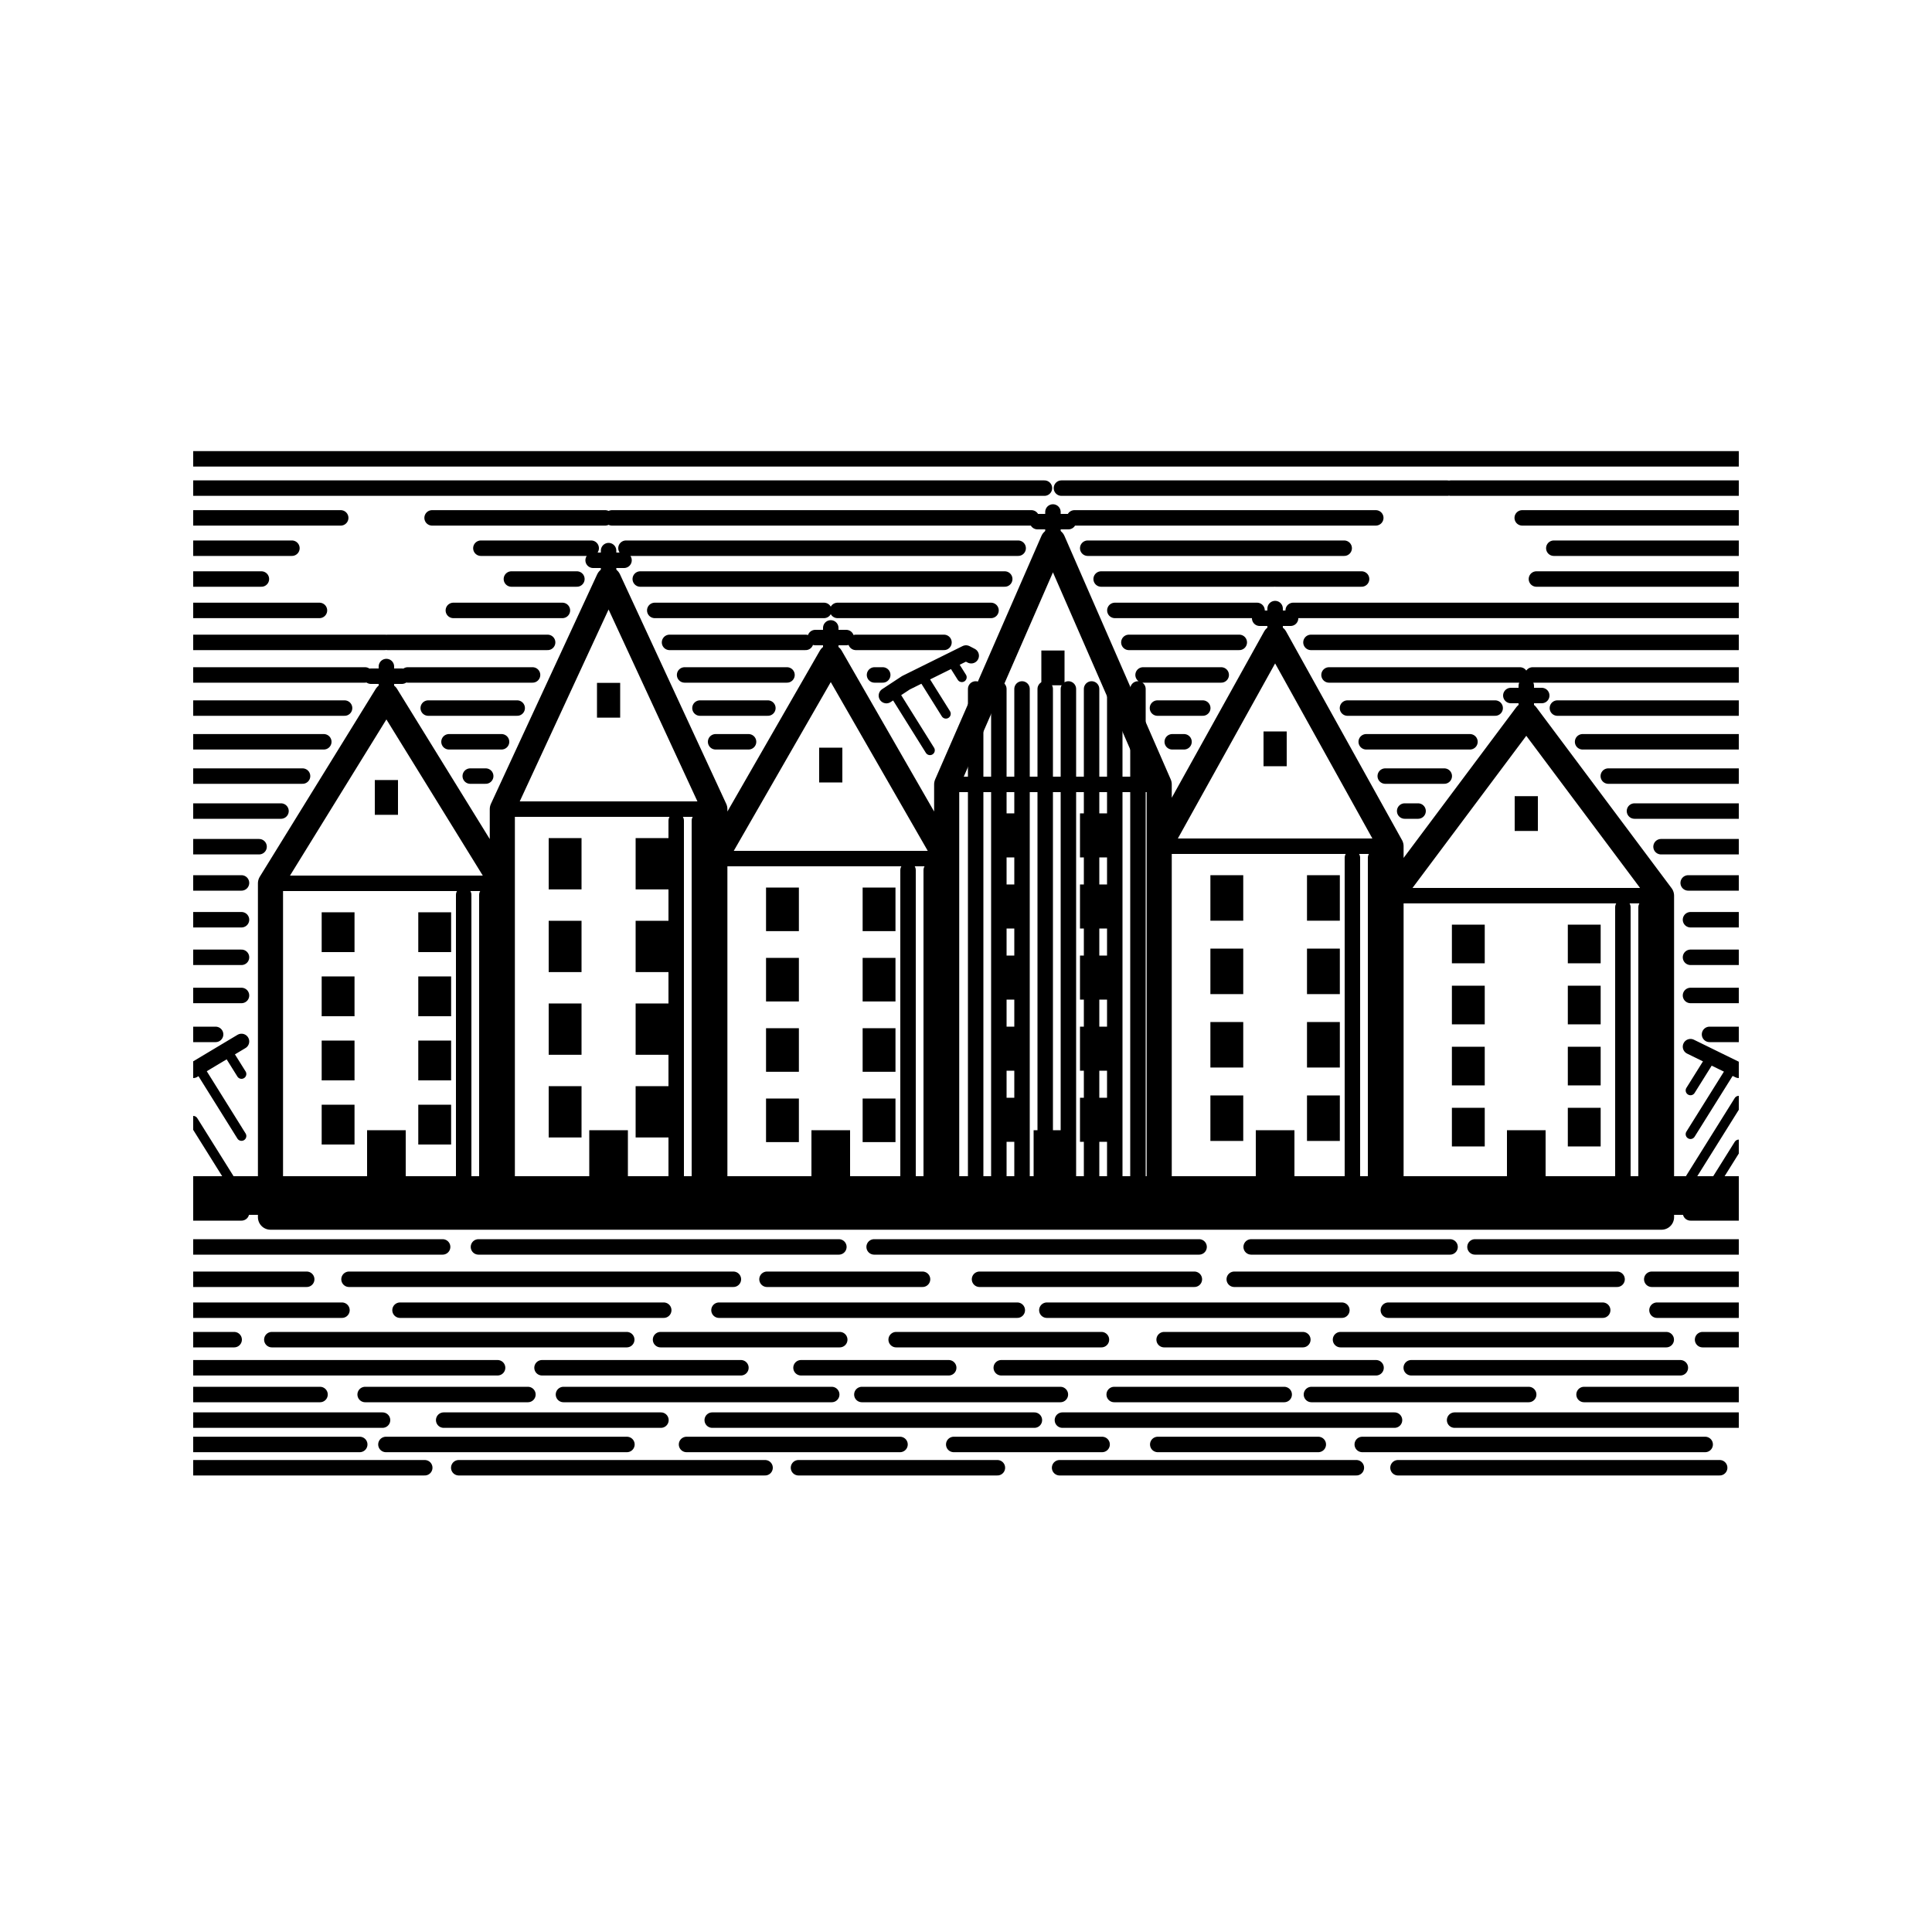
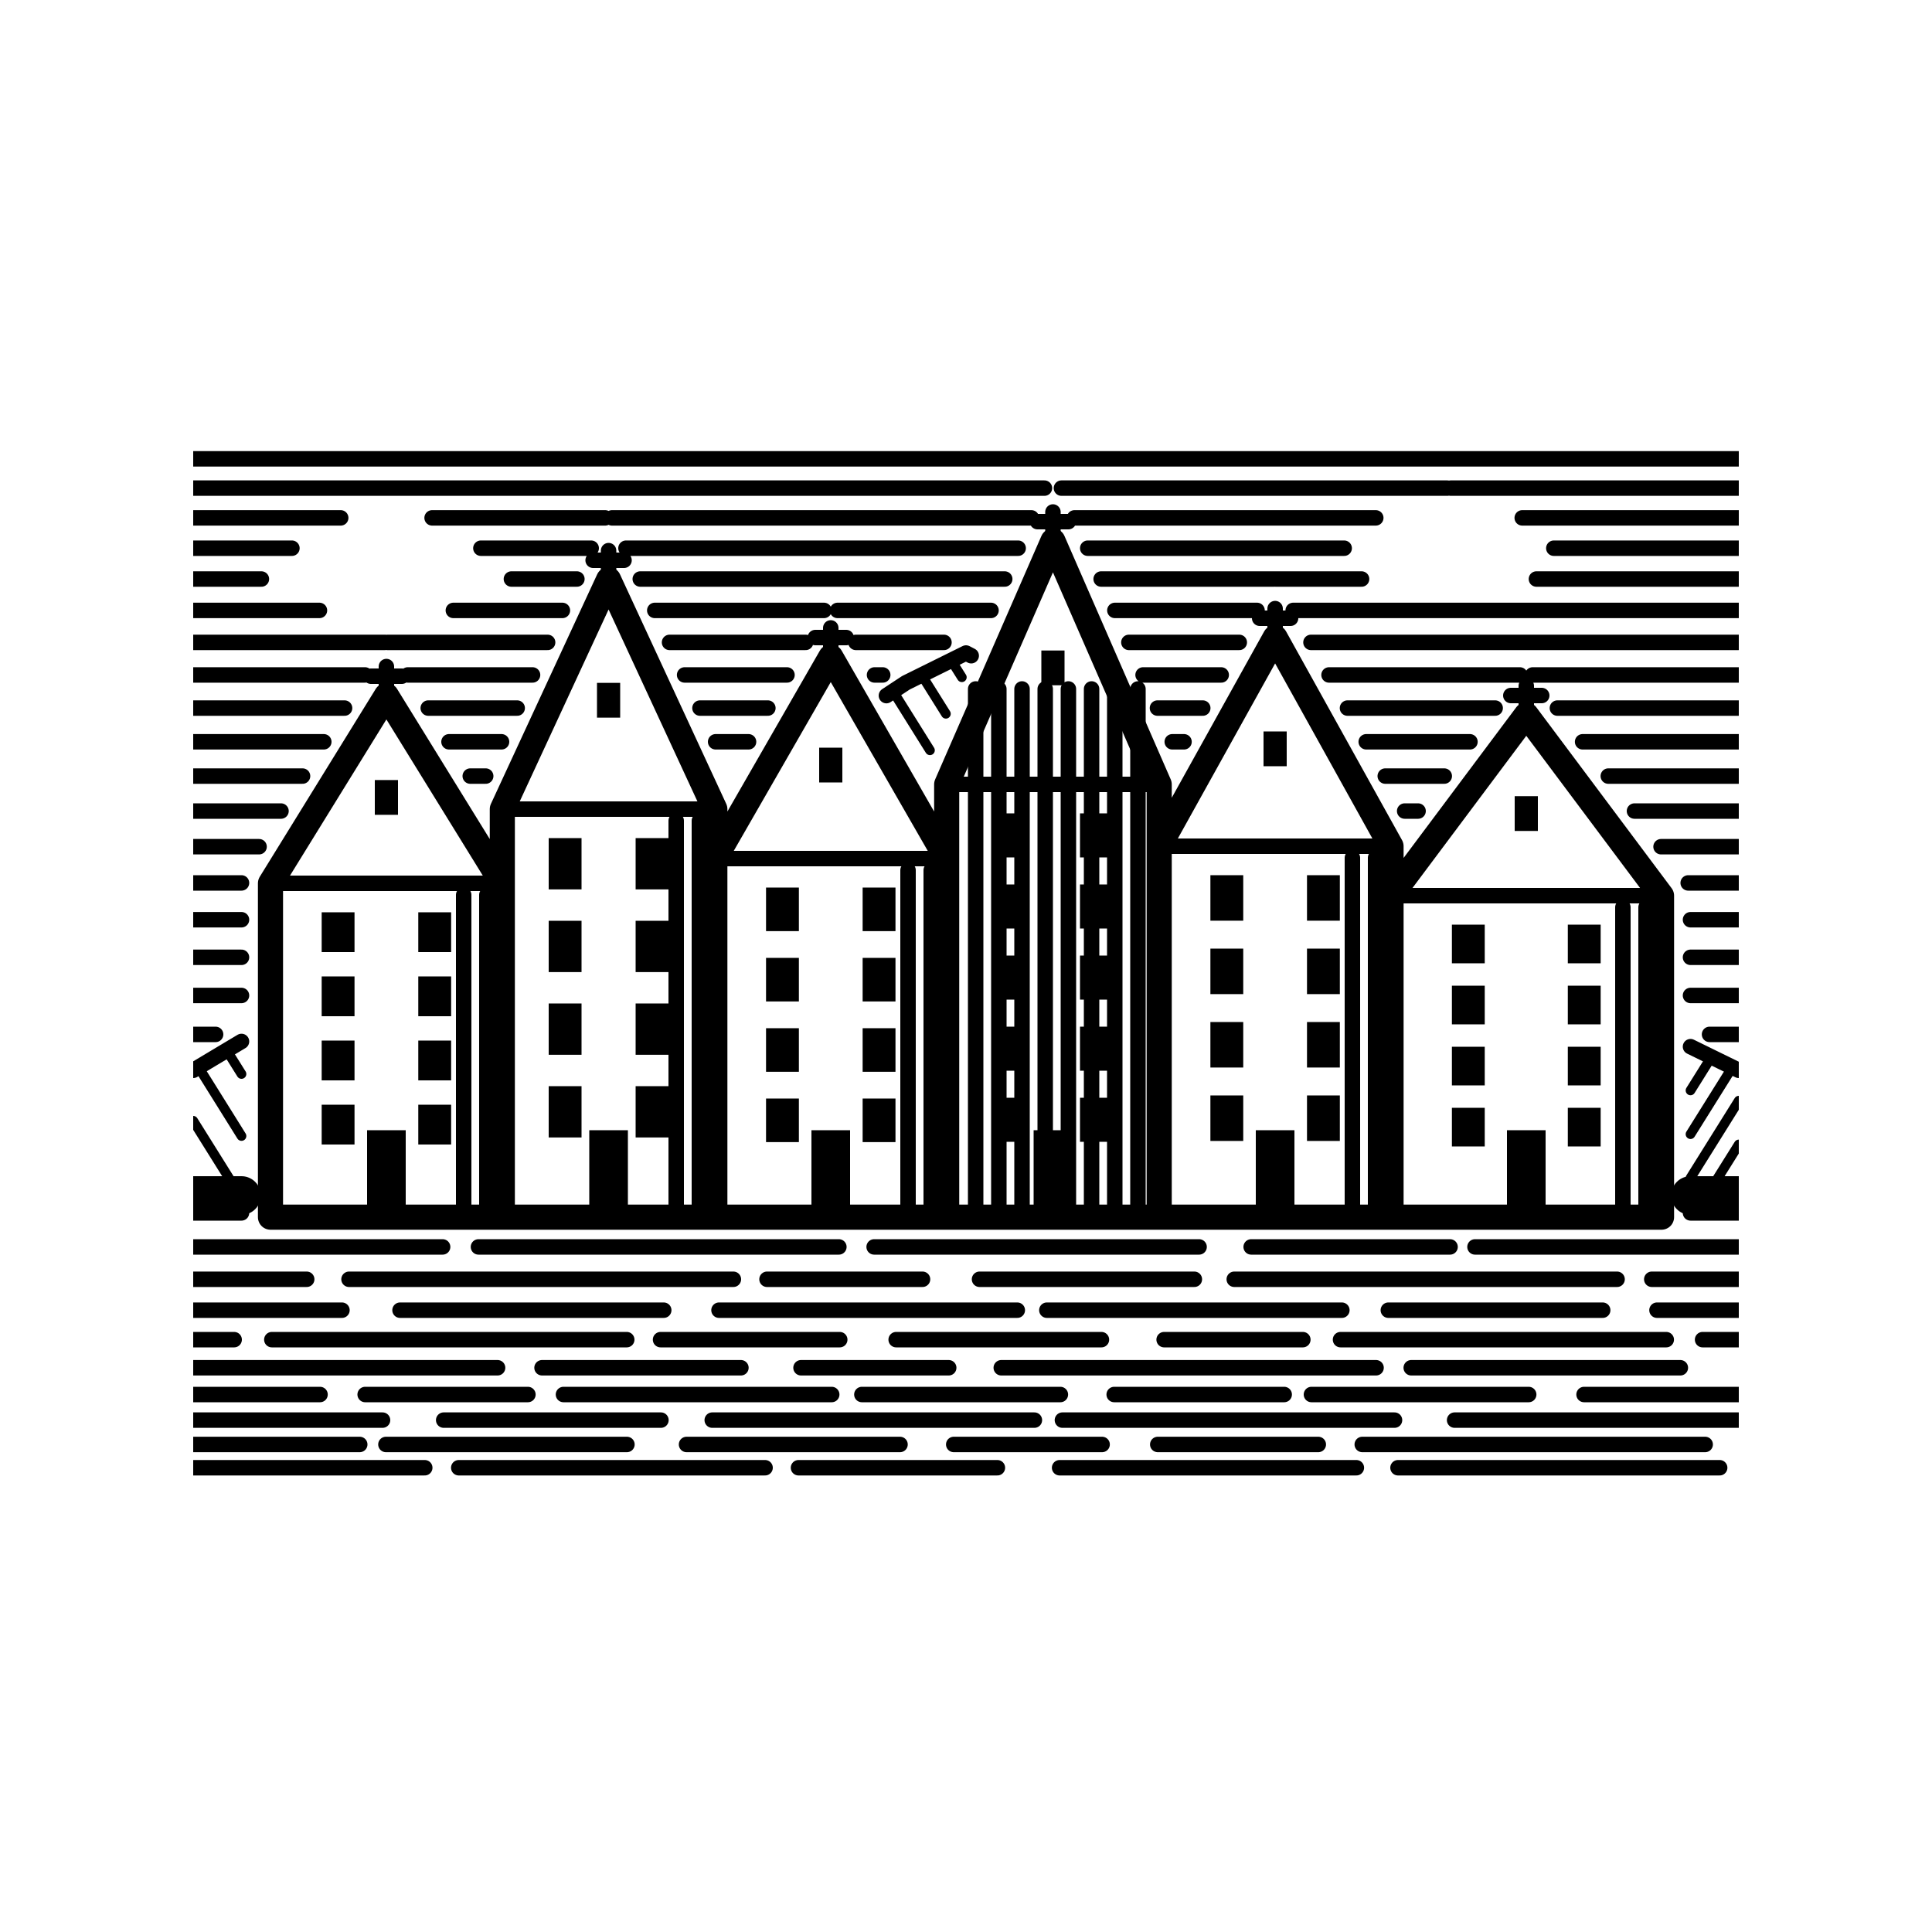
<svg xmlns="http://www.w3.org/2000/svg" viewBox="0 0 200 200">
  <defs>
    <clipPath id="w">
      <path d="M20 46L180 46L180 154L20 154Z" />
    </clipPath>
  </defs>
  <g clip-path="url(#w)" fill="none" stroke="#000" stroke-linecap="round" stroke-linejoin="round">
    <path d="M33.3 94.44L36.7 94.44L36.7 98.56L33.3 98.56ZM43.3 94.44L46.7 94.44L46.7 98.56L43.3 98.56ZM33.3 101.08L36.7 101.08L36.7 105.2L33.3 105.2ZM43.3 101.08L46.7 101.08L46.7 105.2L43.3 105.2ZM33.3 107.72L36.7 107.72L36.7 111.84L33.3 111.84ZM43.3 107.72L46.7 107.72L46.7 111.84L43.3 111.84ZM33.3 114.36L36.7 114.36L36.7 118.48L33.3 118.48ZM43.3 114.36L46.7 114.36L46.7 118.48L43.3 118.48ZM38 117L42 117L42 126L38 126ZM38.8 80.75L41.2 80.75L41.2 84.35L38.8 84.35ZM56.8 86.76L60.2 86.76L60.2 92.07L56.8 92.07ZM65.8 86.76L69.2 86.76L69.2 92.07L65.8 92.07ZM56.8 95.32L60.2 95.32L60.2 100.63L56.8 100.63ZM65.8 95.32L69.2 95.32L69.2 100.63L65.8 100.63ZM56.8 103.88L60.2 103.88L60.2 109.19L56.8 109.19ZM65.8 103.88L69.2 103.88L69.2 109.19L65.8 109.19ZM56.8 112.44L60.2 112.44L60.2 117.75L56.8 117.75ZM65.8 112.44L69.2 112.44L69.2 117.75L65.8 117.75ZM61 117L65 117L65 126L61 126ZM61.8 70.69L64.2 70.69L64.2 74.29L61.8 74.29ZM79.3 91.88L82.7 91.88L82.7 96.39L79.3 96.39ZM89.3 91.88L92.7 91.88L92.7 96.39L89.3 96.39ZM79.3 99.16L82.7 99.16L82.7 103.67L79.3 103.67ZM89.3 99.16L92.7 99.16L92.7 103.67L89.3 103.67ZM79.3 106.44L82.7 106.44L82.7 110.95L79.3 110.95ZM89.3 106.44L92.7 106.44L92.7 110.95L89.3 110.95ZM79.3 113.72L82.7 113.72L82.7 118.23L79.3 118.23ZM89.3 113.72L92.7 113.72L92.7 118.23L89.3 118.23ZM84 117L88 117L88 126L84 126ZM84.8 77.4L87.2 77.4L87.2 81L84.8 81ZM102.8 84.2L106.2 84.2L106.2 88.76L102.8 88.76ZM111.8 84.2L115.2 84.2L115.2 88.76L111.8 88.76ZM102.8 91.56L106.2 91.56L106.2 96.12L102.8 96.12ZM111.8 91.56L115.2 91.56L115.2 96.12L111.8 96.12ZM102.8 98.92L106.2 98.92L106.2 103.48L102.8 103.48ZM111.8 98.92L115.2 98.92L115.2 103.48L111.8 103.48ZM102.8 106.28L106.2 106.28L106.2 110.84L102.8 110.84ZM111.8 106.28L115.2 106.28L115.2 110.84L111.8 110.84ZM102.8 113.64L106.2 113.64L106.2 118.2L102.8 118.2ZM111.8 113.64L115.2 113.64L115.2 118.2L111.8 118.2ZM107 117L111 117L111 126L107 126ZM107.8 67.34L110.2 67.34L110.2 70.94L107.8 70.94ZM125.3 90.6L128.7 90.6L128.7 95.31L125.3 95.31ZM135.3 90.6L138.7 90.6L138.7 95.31L135.3 95.31ZM125.3 98.2L128.7 98.2L128.7 102.91L125.3 102.91ZM135.3 98.2L138.7 98.2L138.7 102.91L135.3 102.91ZM125.3 105.8L128.7 105.8L128.7 110.51L125.3 110.51ZM135.3 105.8L138.7 105.8L138.7 110.51L135.3 110.51ZM125.3 113.4L128.7 113.4L128.7 118.11L125.3 118.11ZM135.3 113.4L138.7 113.4L138.7 118.11L135.3 118.11ZM130 117L134 117L134 126L130 126ZM130.8 75.72L133.2 75.72L133.2 79.32L130.8 79.32ZM150.3 95.72L153.7 95.72L153.7 99.72L150.3 99.72ZM162.3 95.72L165.7 95.72L165.7 99.72L162.3 99.72ZM150.3 102.04L153.7 102.04L153.7 106.04L150.3 106.04ZM162.3 102.04L165.7 102.04L165.7 106.04L162.3 106.04ZM150.3 108.36L153.7 108.36L153.7 112.36L150.3 112.36ZM162.3 108.36L165.7 108.36L165.7 112.36L162.3 112.36ZM150.3 114.68L153.7 114.68L153.7 118.68L150.3 118.68ZM162.3 114.68L165.7 114.68L165.7 118.68L162.3 118.68ZM156 117L160 117L160 126L156 126ZM156.8 82.42L159.2 82.42L159.2 86.02L156.8 86.02Z" fill="#000" stroke="none" />
    <path d="M98.47 68.36L99.57 70.11M95.41 69.88L97.92 73.89M92.45 71.56L96.27 77.67M23.47 108.73L25 111.18M20.55 110.47L25 117.6M20 116.02L24.84 123.76M20 122.43L20.83 123.76M175 108.35L175 108.35M175 112.88L177.17 109.41M175 117.41L179.34 110.47M175 121.94L180 113.94M176.69 123.76L180 118.47M179.52 123.76L180 123" stroke-width="1" />
    <path d="M20 47.5L180 47.5M20 50.53L108.12 50.53M109.88 50.53L149.83 50.53M150.17 50.53L180 50.53M20 53.61L35.27 53.61M44.73 53.61L62.65 53.61M63.35 53.61L106.77 53.61M111.23 53.61L142.42 53.61M157.58 53.61L180 53.61M20 56.75L30.22 56.75M49.78 56.75L61.2 56.75M64.8 56.75L105.4 56.75M112.6 56.75L139.15 56.75M160.85 56.75L180 56.75M20 59.94L27.06 59.94M52.94 59.94L59.72 59.94M66.28 59.94L104.01 59.94M113.99 59.94L131.94 59.94M132.06 59.94L140.95 59.94M159.05 59.94L180 59.94M20 63.19L33.07 63.19M46.93 63.19L58.22 63.19M67.78 63.19L85.3 63.19M86.7 63.19L102.59 63.19M115.41 63.19L130.13 63.19M133.87 63.19L180 63.19M20 66.5L39.87 66.5M40.13 66.5L56.69 66.5M69.31 66.5L83.4 66.5M88.6 66.5L97.72 66.5M116.86 66.5L128.29 66.5M135.71 66.5L180 66.5M20 69.87L37.79 69.87M42.21 69.87L55.13 69.87M70.87 69.87L81.47 69.87M90.53 69.87L91.38 69.87M118.33 69.87L126.42 69.87M137.58 69.87L157.34 69.87M158.66 69.87L180 69.87M20 73.3L35.67 73.3M44.33 73.3L53.54 73.3M72.46 73.3L79.49 73.3M119.82 73.3L124.51 73.3M139.49 73.3L154.78 73.3M161.22 73.3L180 73.3M20 76.79L33.52 76.79M46.48 76.79L51.92 76.79M74.08 76.79L77.49 76.79M121.35 76.79L122.57 76.79M141.43 76.79L152.17 76.79M163.83 76.79L180 76.79M20 80.34L31.32 80.34M48.68 80.34L50.28 80.34M143.4 80.34L149.51 80.34M166.49 80.34L180 80.34M20 83.96L29.09 83.96M145.41 83.96L146.8 83.96M169.2 83.96L180 83.96M20 87.65L26.82 87.65M171.95 87.65L180 87.65M20 91.4L25 91.4M174.76 91.4L180 91.4M20 95.21L25 95.21M175 95.21L180 95.21M20 99.1L25 99.1M175 99.1L180 99.1M20 103.05L25 103.05M175 103.05L180 103.05M20 107.08L22.32 107.08M176.97 107.08L180 107.08M20 110.8L25 107.81M91.76 72.01L93.78 70.68L100 67.6L100.54 67.88M175 108.35L180 110.8M20 125.56L25 125.56M175 125.56L180 125.56M20 129.08L45.82 129.08M49.53 129.08L86.84 129.08M90.49 129.08L124.13 129.08M129.52 129.08L150.11 129.08M152.69 129.08L180 129.08M20 132.43L31.75 132.43M36.13 132.43L75.92 132.43M79.4 132.43L95.5 132.43M101.4 132.43L123.64 132.43M127.77 132.43L167.4 132.43M170.99 132.43L180 132.43M20 135.63L35.4 135.63M41.41 135.63L68.71 135.63M74.43 135.63L105.31 135.63M108.37 135.63L138.91 135.63M143.72 135.63L165.91 135.63M171.53 135.63L180 135.63M20 138.68L24.24 138.68M28.14 138.68L64.88 138.68M68.38 138.68L86.93 138.68M92.77 138.68L114.02 138.68M120.51 138.68L134.87 138.68M138.77 138.68L172.49 138.68M176.25 138.68L180 138.68M20 141.59L51.51 141.59M56.11 141.59L76.7 141.59M82.92 141.59L98.21 141.59M103.65 141.59L142.45 141.59M146.09 141.59L173.95 141.59M20 144.36L33.13 144.36M37.8 144.36L54.65 144.36M58.33 144.36L86.1 144.36M89.22 144.36L109.77 144.36M115.34 144.36L132.94 144.36M135.76 144.36L158.25 144.36M163.98 144.36L180 144.36M20 147.01L39.6 147.01M45.93 147.01L68.42 147.01M73.73 147.01L107.08 147.01M109.98 147.01L144.36 147.01M150.58 147.01L180 147.01M20 149.53L37.24 149.53M39.95 149.53L64.9 149.53M71.07 149.53L93.17 149.53M98.73 149.53L114.09 149.53M119.85 149.53L136.47 149.53M141.02 149.53L176.52 149.53M20 151.94L43.97 151.94M47.49 151.94L79.2 151.94M82.66 151.94L103.25 151.94M109.69 151.94L140.41 151.94M144.72 151.94L178.02 151.94M50.4 92.64L50.4 125.8M48 92.64L48 125.8M40 69L40 73M38.4 70L41.6 70M28 91.44L52 91.44M72.4 84.96L72.4 125.8M70 84.96L70 125.8M63 57L63 61M61.4 58L64.6 58M52 83.76L74 83.76M96.4 90.08L96.4 125.8M94 90.08L94 125.8M86 65L86 69M84.4 66L87.6 66M74 88.88L98 88.88M117.8 71.32L117.8 125.8M115.4 71.32L115.4 125.8M113 71.32L113 125.8M110.6 71.32L110.6 125.8M108.2 71.32L108.2 125.8M105.8 71.32L105.8 125.8M103.4 71.32L103.4 125.8M101 71.32L101 125.8M109 53L109 57M107.4 54L110.6 54M98 81.2L120 81.2M142.4 88.8L142.4 125.8M140 88.8L140 125.8M132 63L132 67M130.4 64L133.6 64M120 87.6L144 87.6M170.4 93.92L170.4 125.8M168 93.92L168 125.8M158 71L158 75M156.4 72L159.6 72M144 92.72L172 92.72" stroke-width="1.6" />
    <path d="M28 91.44L40 72L52 91.44M52 126L28 126L28 91.44M52 83.76L63 60L74 83.76L74 88.88M74 126L52 126L52 83.76M74 88.88L86 68L98 88.88M98 126L74 126L74 88.88M98 81.2L109 56L120 81.2L120 87.6M120 126L98 126L98 81.2M120 87.6L132 66L144 87.6L144 92.72M144 126L120 126L120 87.6M144 92.72L158 74L172 92.72L172 126L144 126Z" stroke-width="2.6" />
-     <path d="M20 123.76L180 123.76" stroke-width="4" />
+     <path d="M20 123.76L25 123.76M175 123.76L180 123.76" stroke-width="4" />
  </g>
</svg>
